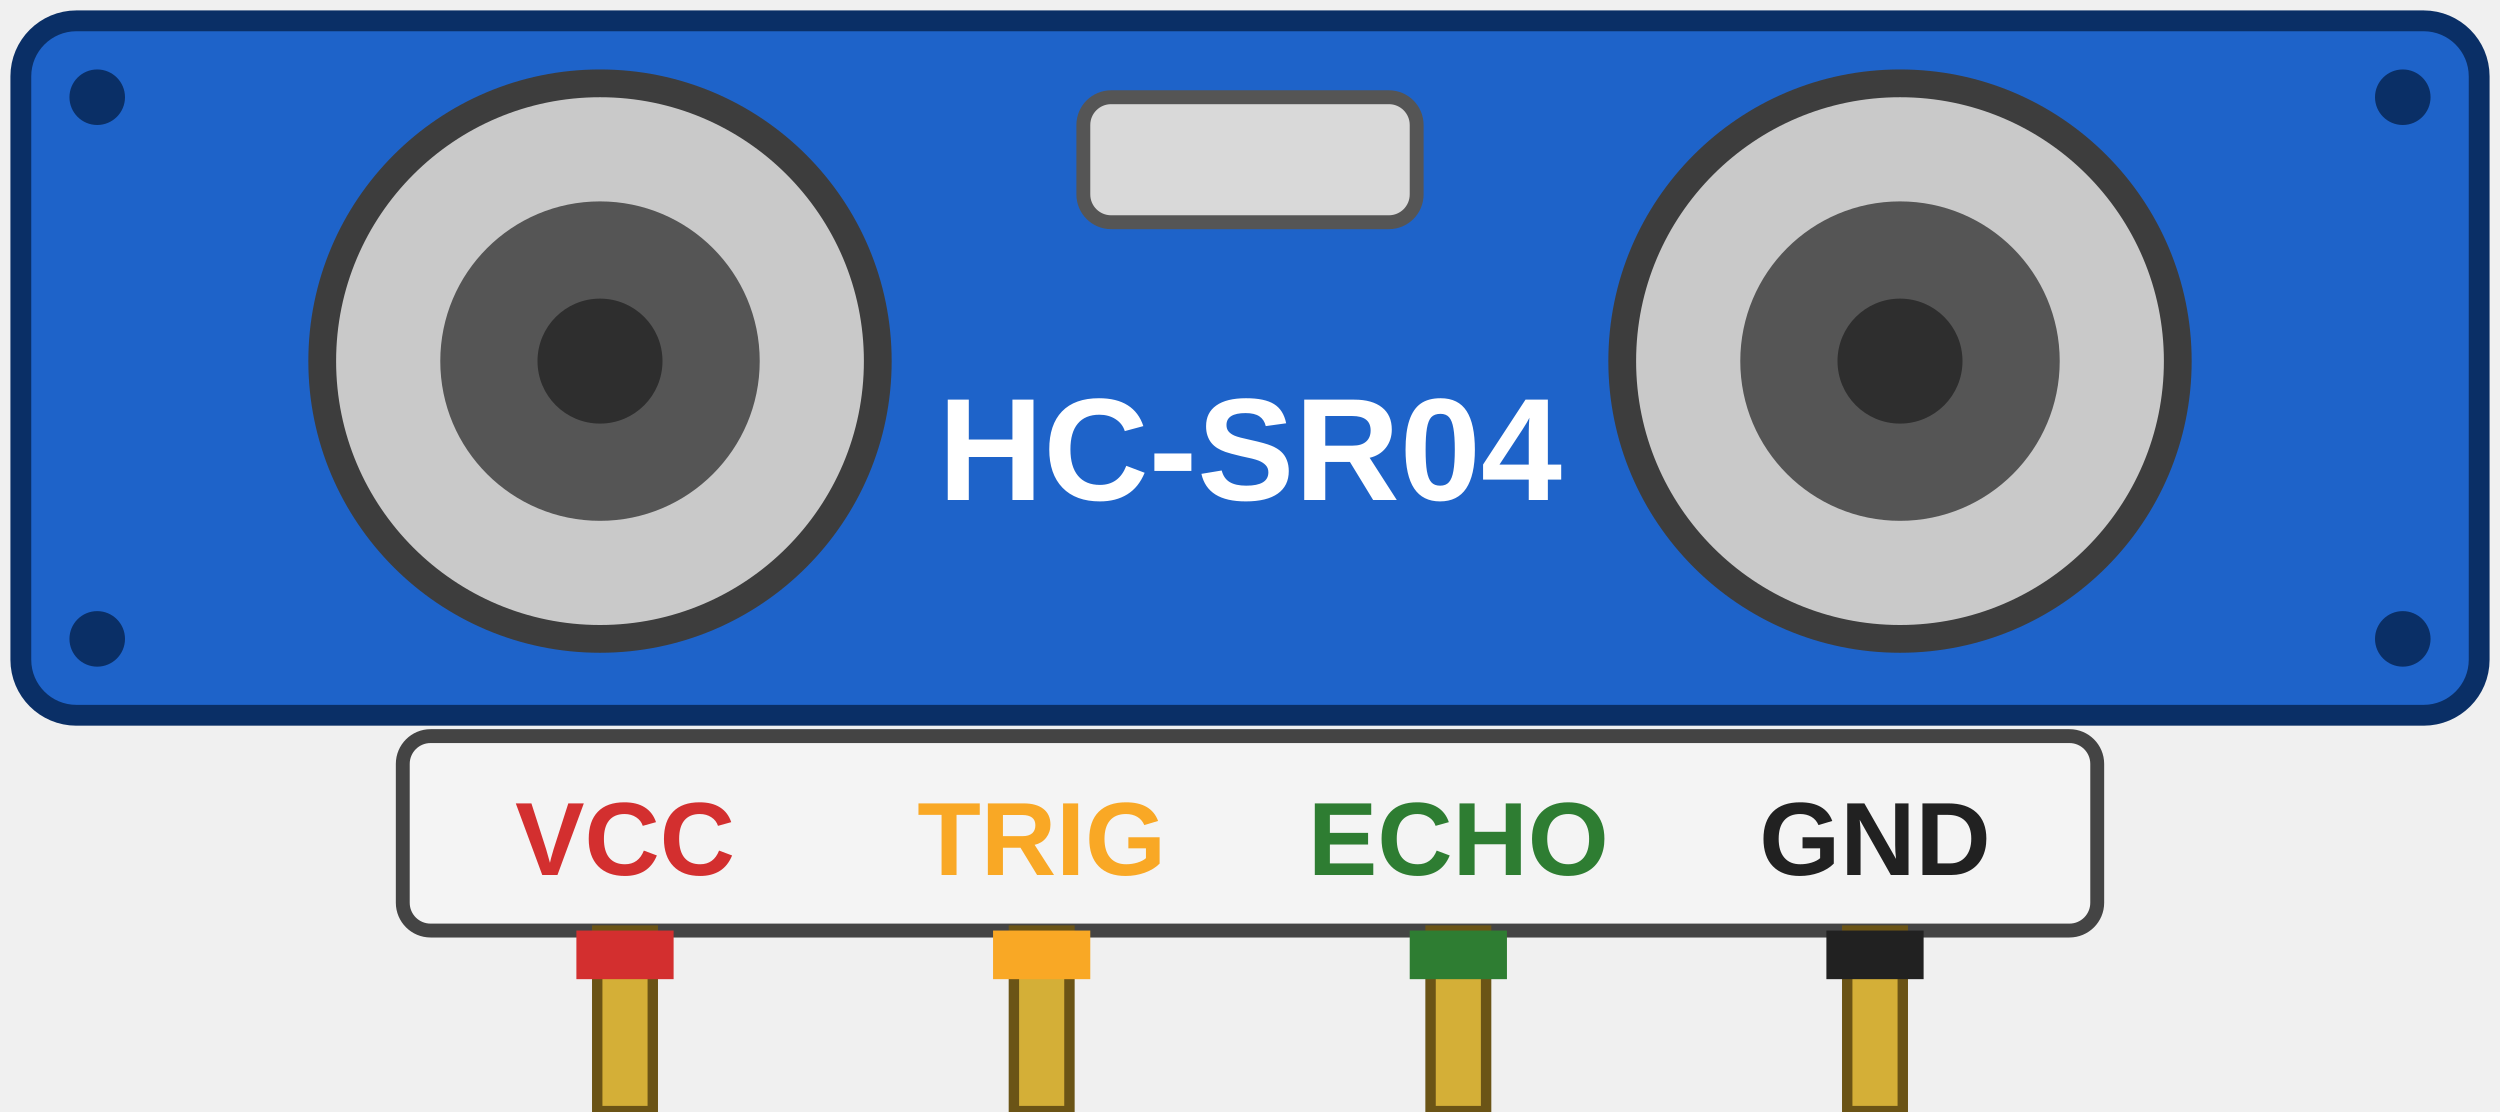
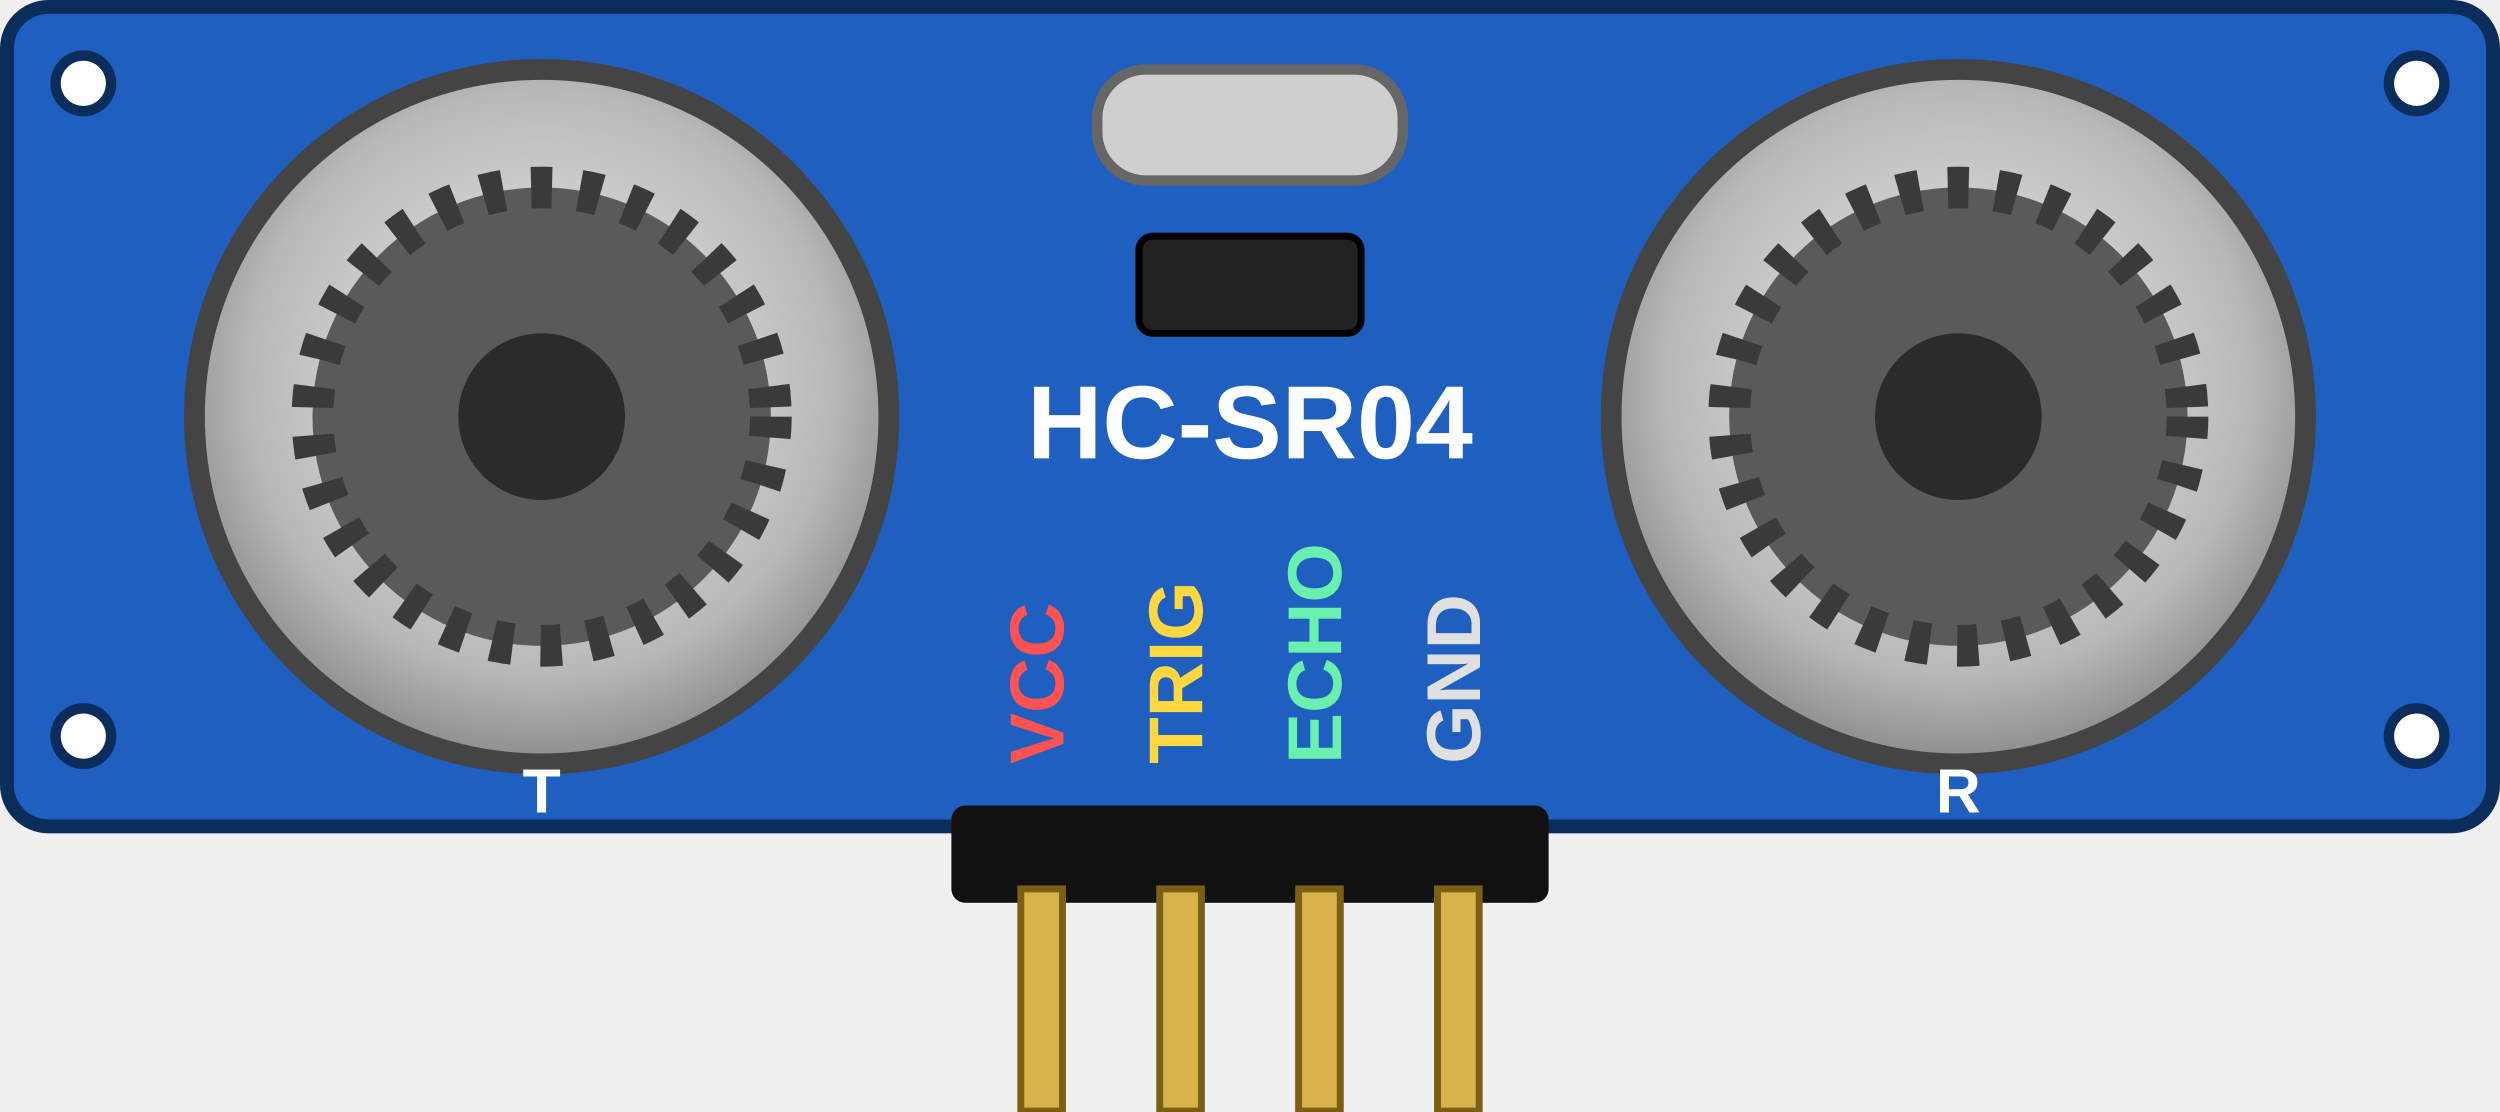
<svg xmlns="http://www.w3.org/2000/svg" width="360" height="160" viewBox="0 0 360 160">
-   <rect x="3" y="3" width="354" height="100" rx="8" fill="#1e63c9" stroke="#0a2f66" stroke-width="3" />
-   <circle cx="14" cy="14" r="4" fill="#0a2f66" />
-   <circle cx="346" cy="14" r="4" fill="#0a2f66" />
-   <circle cx="14" cy="92" r="4" fill="#0a2f66" />
-   <circle cx="346" cy="92" r="4" fill="#0a2f66" />
-   <circle cx="86.4" cy="52" r="40" fill="#c9c9c9" stroke="#3d3d3d" stroke-width="4" />
-   <circle cx="86.4" cy="52" r="23" fill="#555" />
-   <circle cx="86.4" cy="52" r="9" fill="#2e2e2e" />
-   <circle cx="273.6" cy="52" r="40" fill="#c9c9c9" stroke="#3d3d3d" stroke-width="4" />
-   <circle cx="273.6" cy="52" r="23" fill="#555" />
-   <circle cx="273.6" cy="52" r="9" fill="#2e2e2e" />
-   <rect x="156.0" y="14" width="48" height="18" rx="4" fill="#d9d9d9" stroke="#555" stroke-width="2" />
-   <text x="180.0" y="72" font-size="21" fill="#ffffff" text-anchor="middle" font-family="Arial, Helvetica, sans-serif" font-weight="bold">HC-SR04</text>
-   <rect x="58.0" y="106" width="244" height="28" rx="4" fill="#f4f4f4" stroke="#444" stroke-width="2" />
-   <text x="90.0" y="126" font-size="15" fill="#d32f2f" text-anchor="middle" font-family="Arial, Helvetica, sans-serif" font-weight="bold">VCC</text>
-   <rect x="86.0" y="134" width="8" height="26" fill="#d4af37" stroke="#6b5416" stroke-width="1.5" />
-   <rect x="83.0" y="134" width="14" height="7" fill="#d32f2f" />
-   <text x="150.0" y="126" font-size="15" fill="#f9a825" text-anchor="middle" font-family="Arial, Helvetica, sans-serif" font-weight="bold">TRIG</text>
-   <rect x="146.0" y="134" width="8" height="26" fill="#d4af37" stroke="#6b5416" stroke-width="1.5" />
-   <rect x="143.0" y="134" width="14" height="7" fill="#f9a825" />
-   <text x="210.0" y="126" font-size="15" fill="#2e7d32" text-anchor="middle" font-family="Arial, Helvetica, sans-serif" font-weight="bold">ECHO</text>
-   <rect x="206.0" y="134" width="8" height="26" fill="#d4af37" stroke="#6b5416" stroke-width="1.5" />
-   <rect x="203.0" y="134" width="14" height="7" fill="#2e7d32" />
-   <text x="270.0" y="126" font-size="15" fill="#212121" text-anchor="middle" font-family="Arial, Helvetica, sans-serif" font-weight="bold">GND</text>
-   <rect x="266.0" y="134" width="8" height="26" fill="#d4af37" stroke="#6b5416" stroke-width="1.5" />
-   <rect x="263.0" y="134" width="14" height="7" fill="#212121" />
+   <defs>
+     <radialGradient id="met" cx="50%" cy="45%" r="60%">
+       <stop offset="0%" stop-color="#f2f2f2" />
+       <stop offset="70%" stop-color="#b8b8b8" />
+       <stop offset="100%" stop-color="#7a7a7a" />
+     </radialGradient>
+   </defs>
+   <rect x="1" y="1" width="358" height="118" rx="6" fill="#1f5fbf" stroke="#0b2d5c" stroke-width="2" />
+   <circle cx="12" cy="12" r="4" fill="#ffffff" stroke="#0b2d5c" stroke-width="1.5" />
+   <circle cx="348" cy="12" r="4" fill="#ffffff" stroke="#0b2d5c" stroke-width="1.5" />
+   <circle cx="12" cy="106" r="4" fill="#ffffff" stroke="#0b2d5c" stroke-width="1.5" />
+   <circle cx="348" cy="106" r="4" fill="#ffffff" stroke="#0b2d5c" stroke-width="1.5" />
+   <circle cx="78" cy="60" r="50" fill="url(#met)" stroke="#444" stroke-width="3" />
+   <circle cx="78" cy="60" r="33" fill="#5a5a5a" />
+   <circle cx="78" cy="60" r="33" fill="none" stroke="#3a3a3a" stroke-width="6" stroke-dasharray="3 4" />
+   <circle cx="78" cy="60" r="12" fill="#2b2b2b" />
+   <text x="78" y="117" font-size="9" fill="#ffffff" text-anchor="middle" font-family="Arial, Helvetica, sans-serif" font-weight="bold">T</text>
+   <circle cx="282" cy="60" r="50" fill="url(#met)" stroke="#444" stroke-width="3" />
+   <circle cx="282" cy="60" r="33" fill="#5a5a5a" />
+   <circle cx="282" cy="60" r="33" fill="none" stroke="#3a3a3a" stroke-width="6" stroke-dasharray="3 4" />
+   <circle cx="282" cy="60" r="12" fill="#2b2b2b" />
+   <text x="282" y="117" font-size="9" fill="#ffffff" text-anchor="middle" font-family="Arial, Helvetica, sans-serif" font-weight="bold">R</text>
+   <rect x="158.0" y="10" width="44" height="16" rx="7" fill="#cfcfcf" stroke="#666" stroke-width="1.5" />
+   <rect x="164.0" y="34" width="32" height="14" rx="2" fill="#222" stroke="#000" stroke-width="1" />
+   <text x="180.0" y="66" font-size="15" fill="#ffffff" text-anchor="middle" font-family="Arial, Helvetica, sans-serif" font-weight="bold">HC-SR04</text>
+   <rect x="137.0" y="116" width="86" height="14" rx="2" fill="#111" />
+   <text x="150.0" y="110" font-size="11" fill="#ff5252" text-anchor="start" font-family="Arial, Helvetica, sans-serif" font-weight="bold" transform="rotate(-90 150.0 110)" dominant-baseline="middle">VCC</text>
+   <rect x="147.0" y="128" width="6" height="32" fill="#d9b24c" stroke="#7a5f15" stroke-width="1" />
+   <text x="170.0" y="110" font-size="11" fill="#ffd740" text-anchor="start" font-family="Arial, Helvetica, sans-serif" font-weight="bold" transform="rotate(-90 170.0 110)" dominant-baseline="middle">TRIG</text>
+   <rect x="167.0" y="128" width="6" height="32" fill="#d9b24c" stroke="#7a5f15" stroke-width="1" />
+   <text x="190.0" y="110" font-size="11" fill="#69f0ae" text-anchor="start" font-family="Arial, Helvetica, sans-serif" font-weight="bold" transform="rotate(-90 190.0 110)" dominant-baseline="middle">ECHO</text>
+   <rect x="187.0" y="128" width="6" height="32" fill="#d9b24c" stroke="#7a5f15" stroke-width="1" />
+   <text x="210.0" y="110" font-size="11" fill="#e0e0e0" text-anchor="start" font-family="Arial, Helvetica, sans-serif" font-weight="bold" transform="rotate(-90 210.0 110)" dominant-baseline="middle">GND</text>
+   <rect x="207.0" y="128" width="6" height="32" fill="#d9b24c" stroke="#7a5f15" stroke-width="1" />
</svg>
